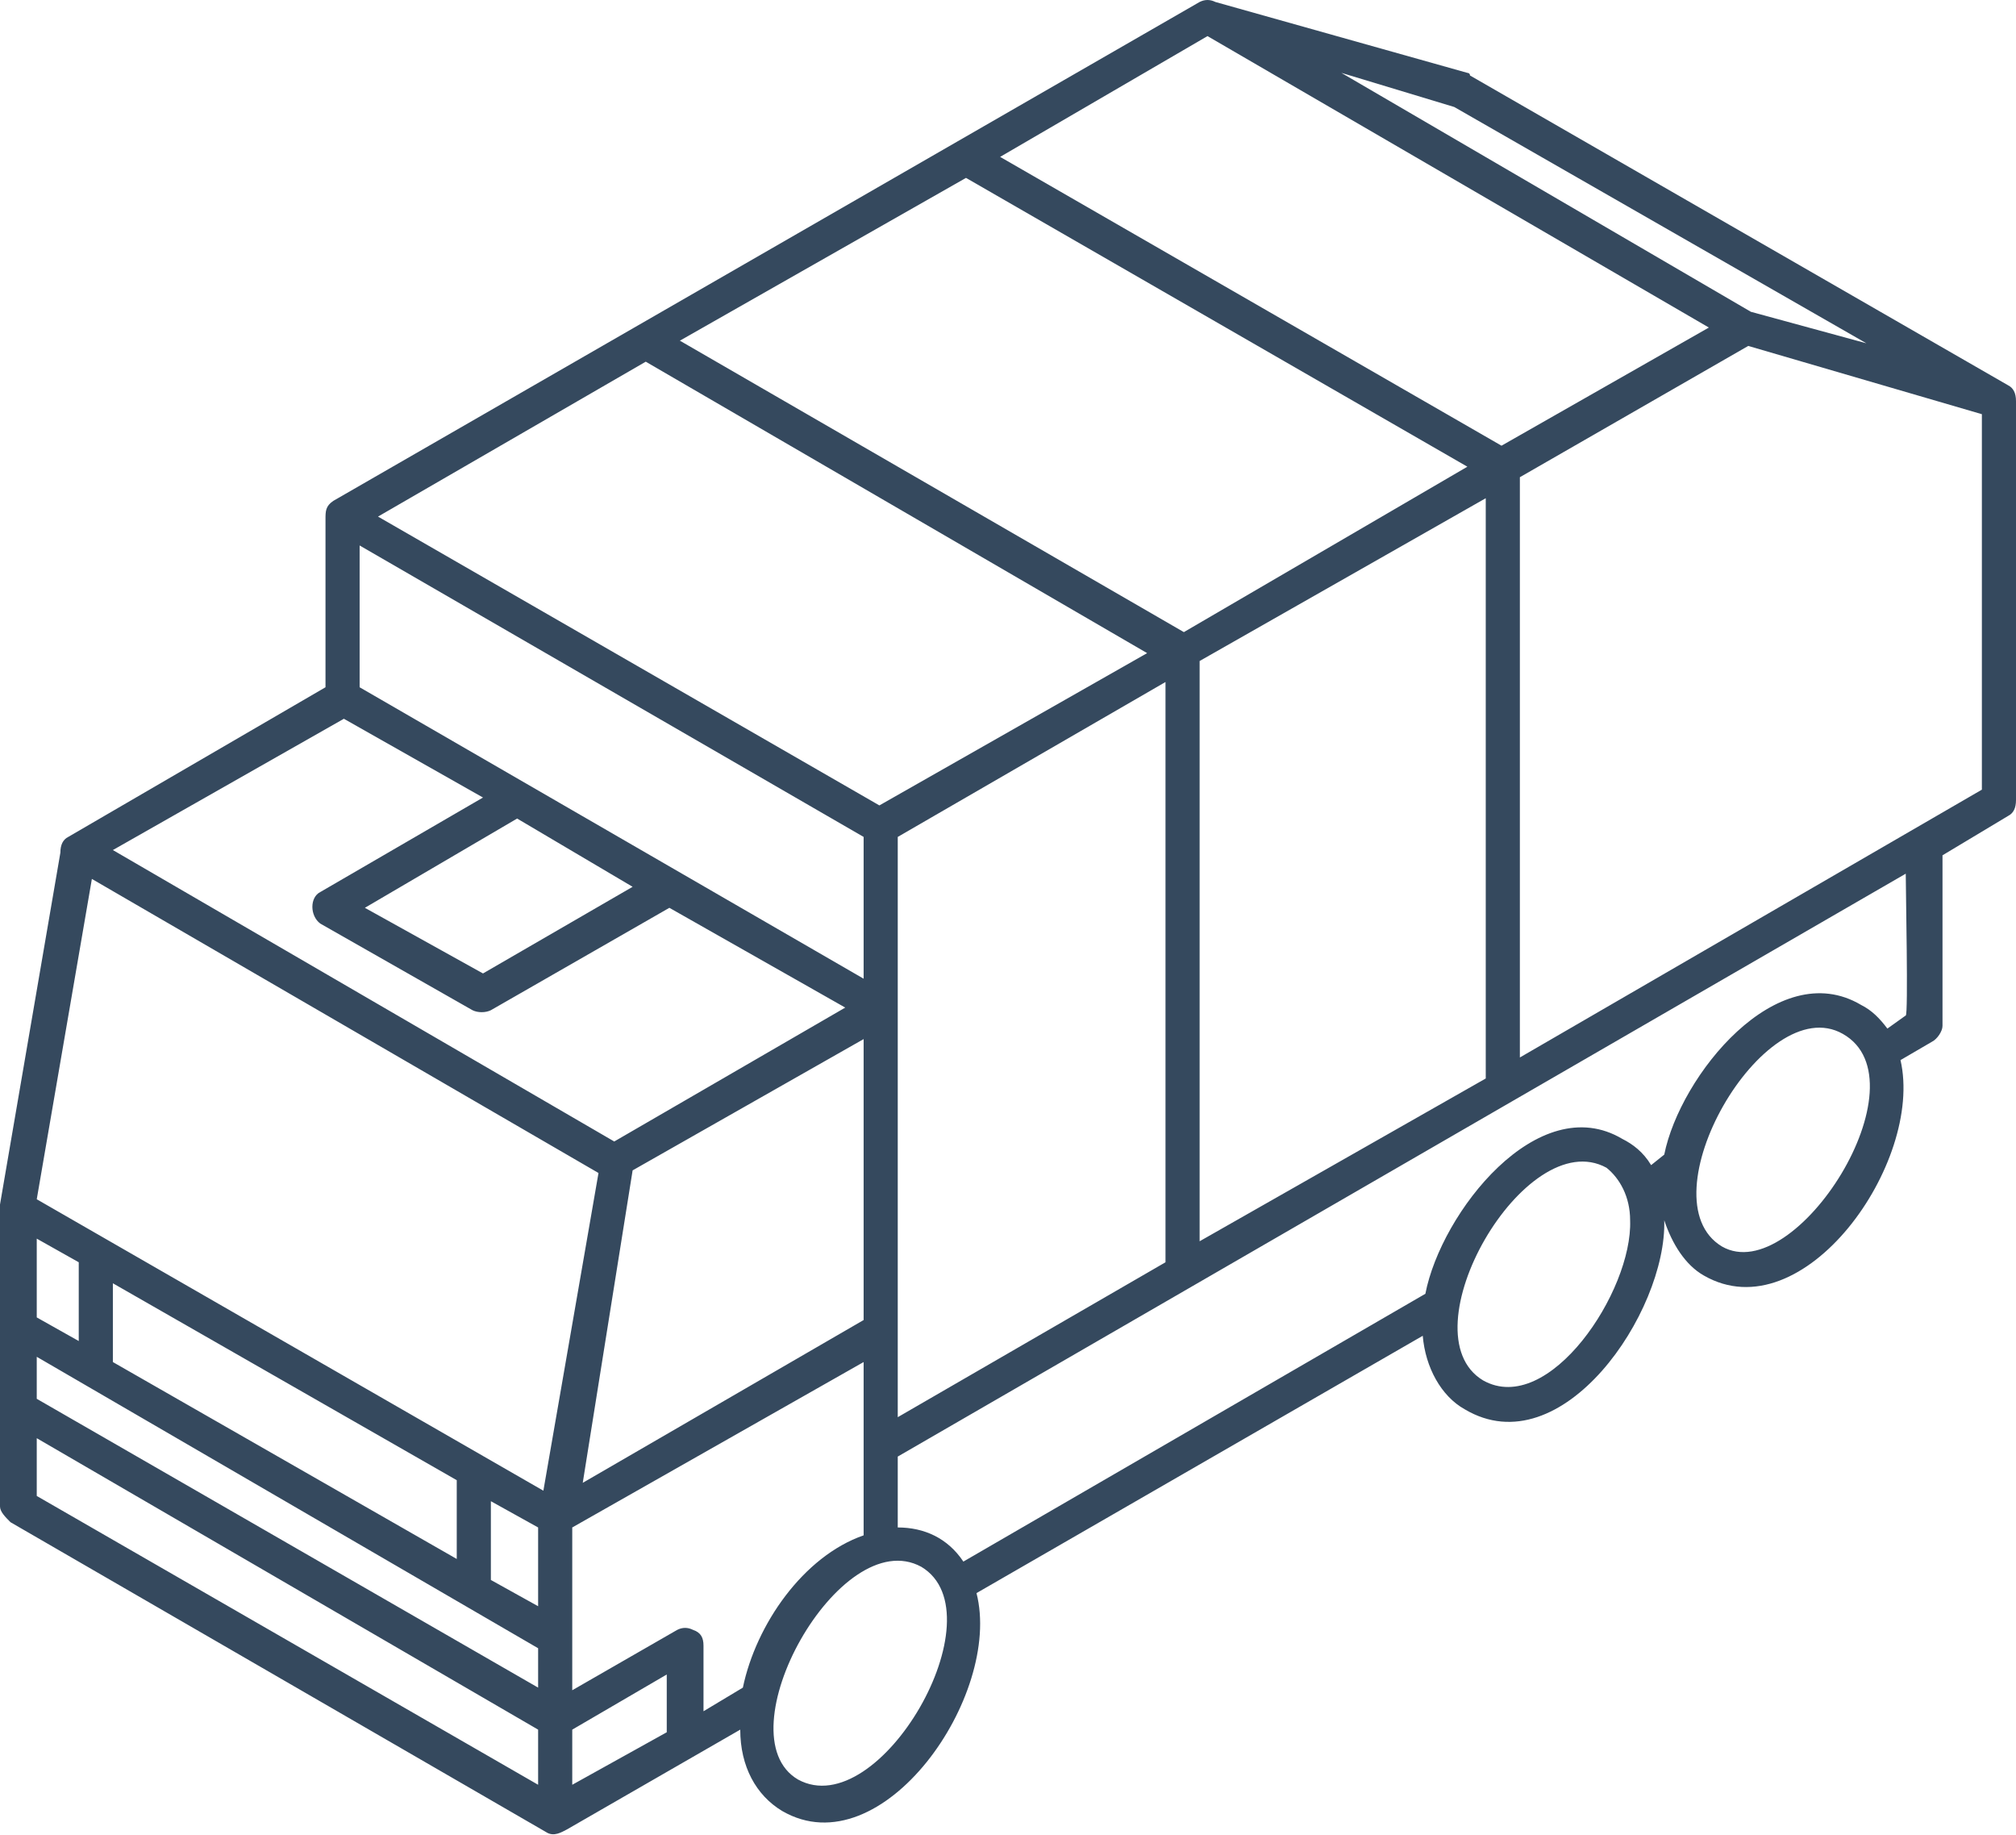
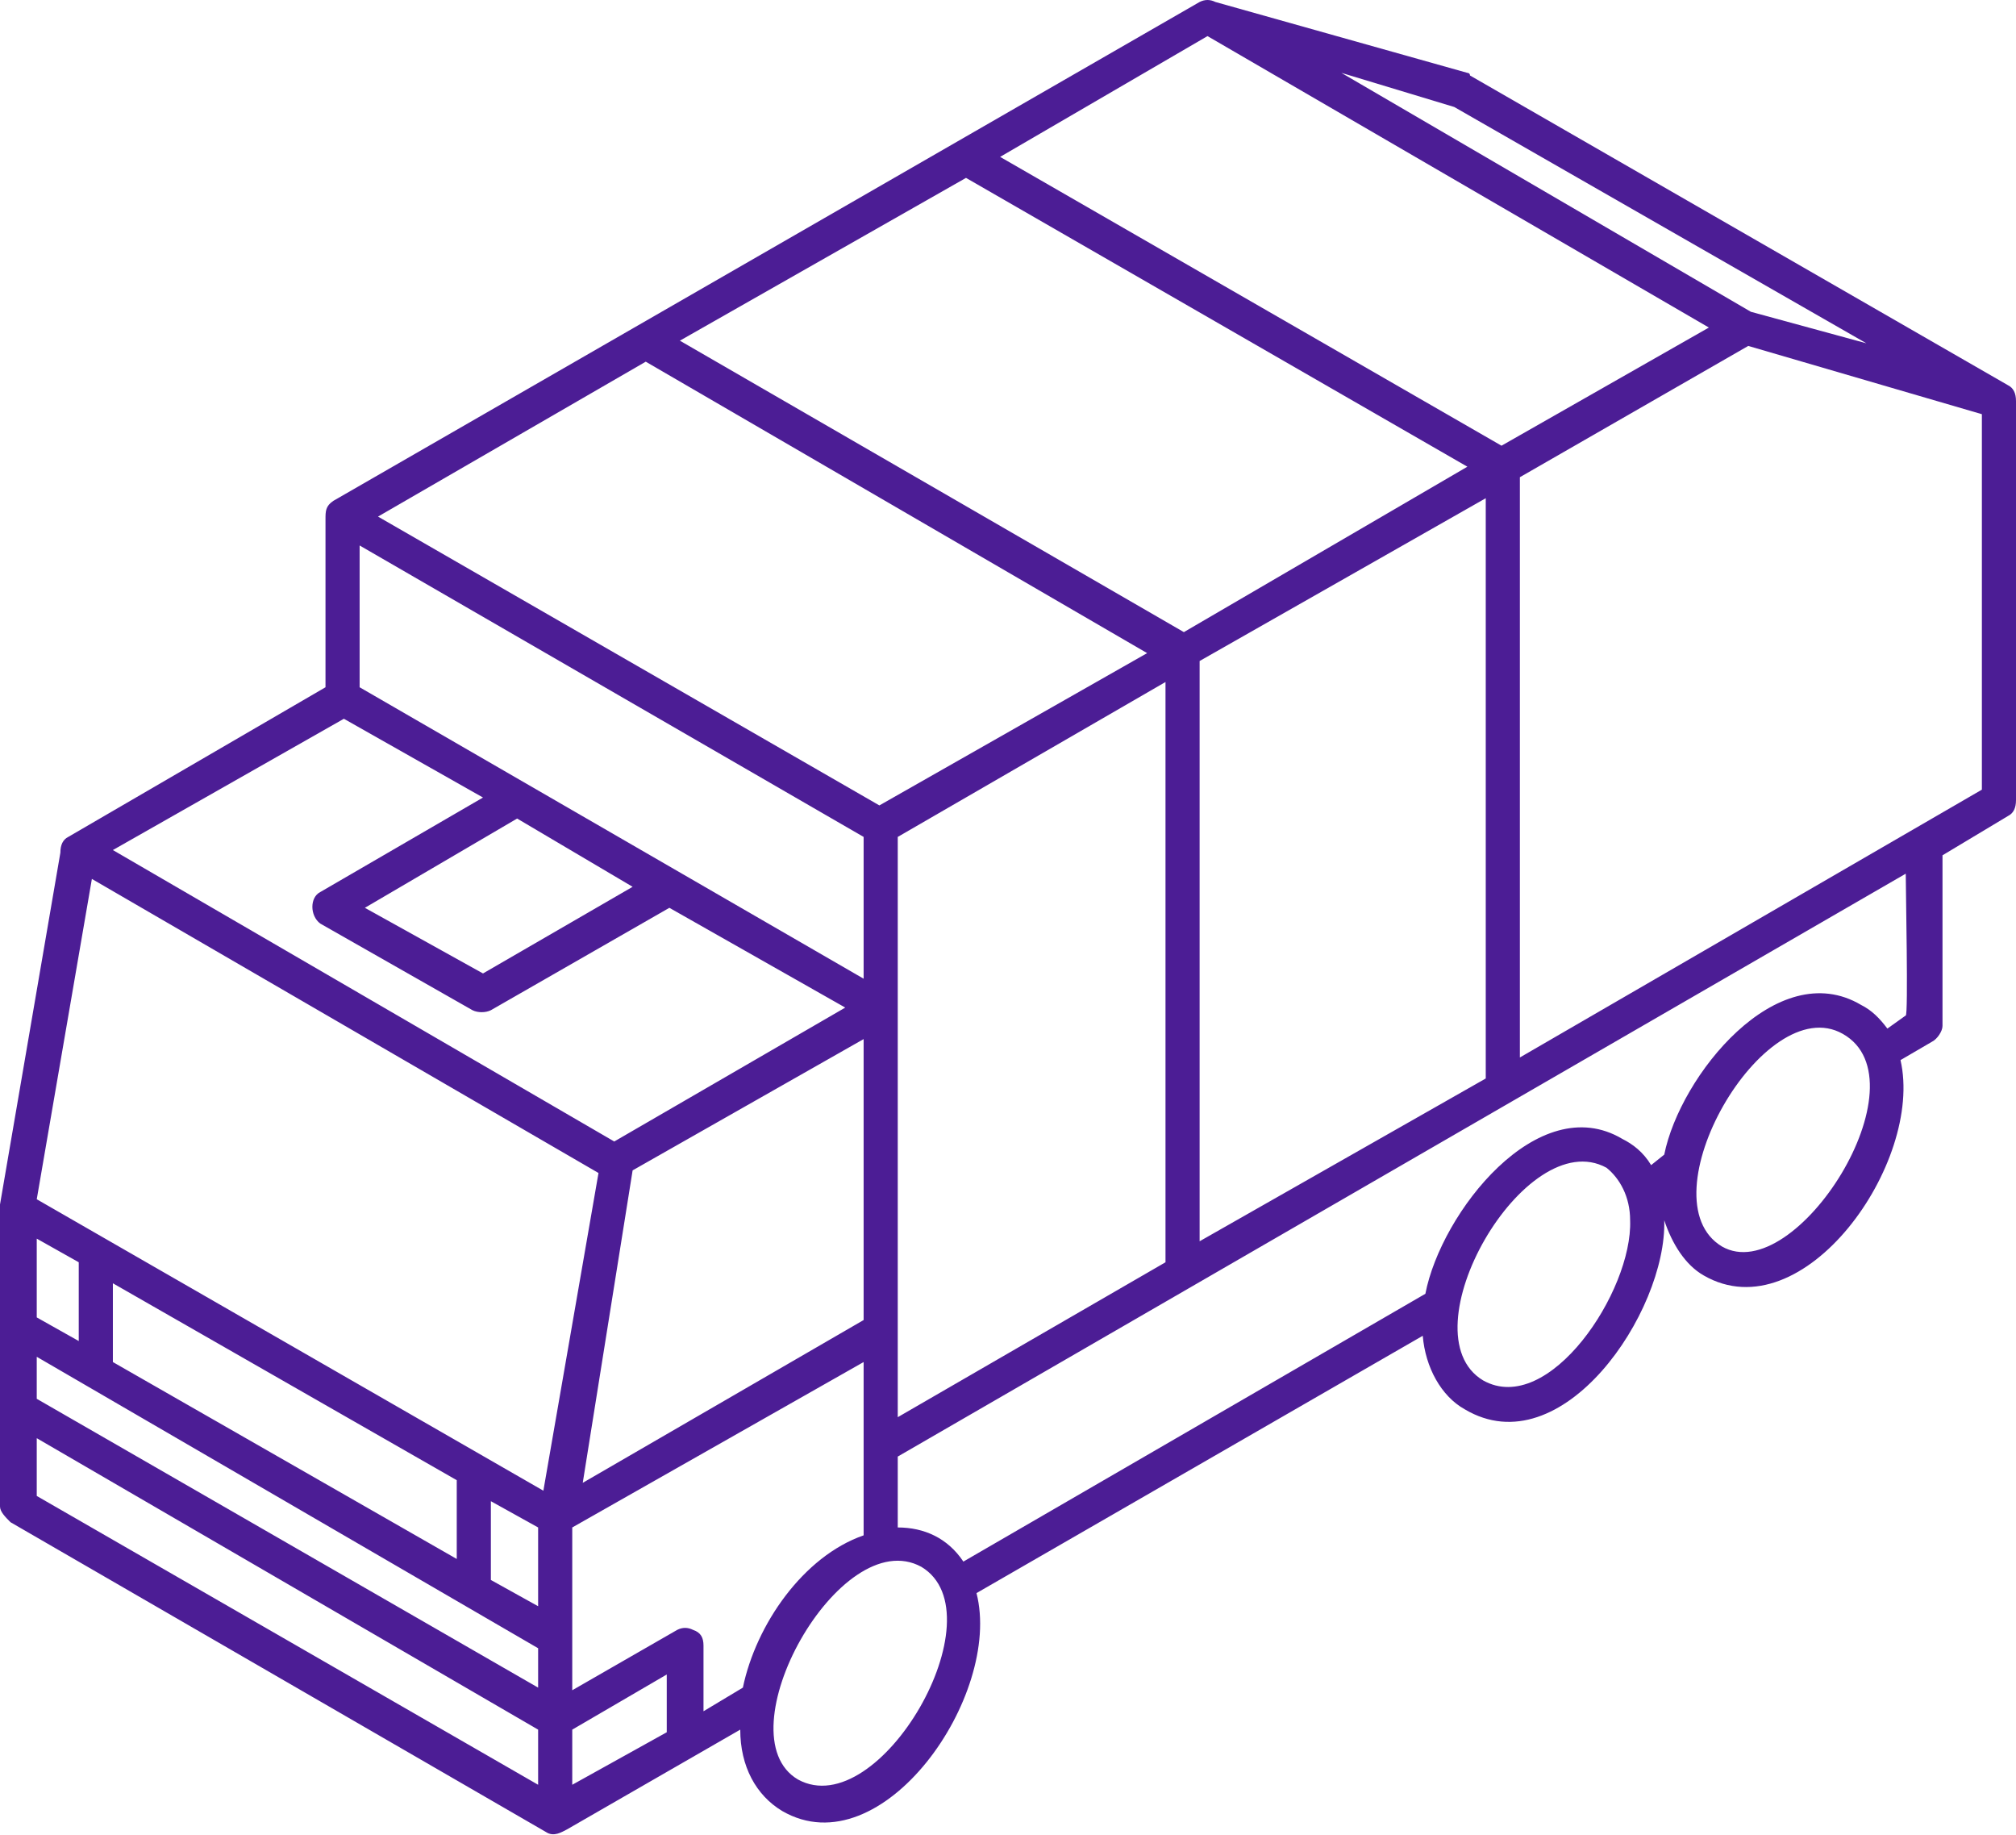
<svg xmlns="http://www.w3.org/2000/svg" height="698.606" width="768" id="svg78" y="0px" x="0px" viewBox="0 0 768 698.606" style="clip-rule:evenodd;fill-rule:evenodd;image-rendering:optimizeQuality;shape-rendering:geometricPrecision;text-rendering:geometricPrecision" version="1.1" xml:space="preserve">
  <defs id="defs68">
    <style id="style66" type="text/css">

    .fil0 {fill:black}

  </style>
  </defs>
  <g transform="translate(-39,-74.25)" id="g72">
-     <path style="fill:#35495E" id="path70" d="M 804,221 599,103 c 0,-1 -1,-1 -1,-1 L 502,75 c -2,-1 -4,-1 -6,0 L 166,265 c -3,2 -3,4 -3,7 v 64 l -98,57 c -2,1 -3,3 -3,6 L 39,533 c 0,1 0,1 0,1 v 114 c 0,2 2,4 4,6 l 204,118 c 3,2 6,0 8,-1 l 66,-38 c 0,14 6,25 16,31 38,22 84,-44 74,-83 l 170,-98 c 1,12 7,23 16,28 37,22 77,-37 76,-72 3,9 8,17 15,21 38,22 84,-43 75,-82 l 12,-7 c 2,-1 4,-4 4,-6 v -65 l 25,-15 c 2,-1 3,-3 3,-6 V 227 c 0,-3 -1,-5 -3,-6 z m -54,-16 -44,-12 -156,-91 43,13 z M 499,88 690,199 611,244 420,134 Z m -3,459 V 326 l 109,-62 v 221 z m -203,187 -36,20 v -21 l 36,-21 z M 74,409 267,521 246,642 53,531 Z m 139,229 v 30 L 82,593 v -30 z m 13,8 18,10 v 30 L 226,676 Z M 69,555 v 30 l -16,-9 v -30 z m -16,36 191,111 v 15 L 53,607 Z m 227,-71 88,-50 v 107 l -107,62 z m 0,-108 -57,33 -45,-25 58,-34 z M 176,336 v -54 l 192,111 v 54 z m 205,57 102,-59 V 555 L 381,614 Z M 490,315 298,204 407,142 598,252 Z M 285,212 476,323 374,381 183,271 Z m -115,136 53,30 -62,36 c -4,2 -4,9 0,12 l 58,33 c 2,1 5,1 7,0 l 68,-39 67,38 -88,51 L 82,398 Z M 53,644 v -22 l 191,111 v 21 z m 269,73 -15,9 v -25 c 0,-3 -1,-5 -4,-6 -2,-1 -4,-1 -6,0 l -40,23 v -62 l 111,-63 v 66 c -23,8 -41,34 -46,58 z m 21,35 c -29,-17 16,-98 47,-81 30,18 -16,98 -47,81 z M 604,600 c -30,-18 16,-98 47,-81 5,4 9,11 9,20 1,27 -31,75 -56,61 z m 91,-51 c -30,-18 16,-98 46,-81 32,18 -18,97 -46,81 z m 70,-88 -7,5 c -3,-4 -6,-7 -10,-9 -32,-19 -69,27 -75,57 l -5,4 c -3,-5 -7,-8 -11,-10 -32,-19 -69,28 -75,59 L 406,669 c -6,-9 -15,-13 -25,-13 V 629 L 765,407 c 0,6 1,54 0,54 z M 794,375 618,477 V 256 l 87,-50 89,26 z" class="fil0" />
+     <path style="fill:#4C1D95" id="path70" d="M 804,221 599,103 c 0,-1 -1,-1 -1,-1 L 502,75 c -2,-1 -4,-1 -6,0 L 166,265 c -3,2 -3,4 -3,7 v 64 l -98,57 c -2,1 -3,3 -3,6 L 39,533 c 0,1 0,1 0,1 v 114 c 0,2 2,4 4,6 l 204,118 c 3,2 6,0 8,-1 l 66,-38 c 0,14 6,25 16,31 38,22 84,-44 74,-83 l 170,-98 c 1,12 7,23 16,28 37,22 77,-37 76,-72 3,9 8,17 15,21 38,22 84,-43 75,-82 l 12,-7 c 2,-1 4,-4 4,-6 v -65 l 25,-15 c 2,-1 3,-3 3,-6 V 227 c 0,-3 -1,-5 -3,-6 z m -54,-16 -44,-12 -156,-91 43,13 z M 499,88 690,199 611,244 420,134 Z m -3,459 V 326 l 109,-62 v 221 z m -203,187 -36,20 v -21 l 36,-21 z M 74,409 267,521 246,642 53,531 Z m 139,229 v 30 L 82,593 v -30 z m 13,8 18,10 v 30 L 226,676 Z M 69,555 v 30 l -16,-9 v -30 z m -16,36 191,111 v 15 L 53,607 Z m 227,-71 88,-50 v 107 l -107,62 z m 0,-108 -57,33 -45,-25 58,-34 z M 176,336 v -54 l 192,111 v 54 z m 205,57 102,-59 V 555 L 381,614 Z M 490,315 298,204 407,142 598,252 Z M 285,212 476,323 374,381 183,271 Z m -115,136 53,30 -62,36 c -4,2 -4,9 0,12 l 58,33 c 2,1 5,1 7,0 l 68,-39 67,38 -88,51 L 82,398 Z M 53,644 v -22 l 191,111 v 21 z m 269,73 -15,9 v -25 c 0,-3 -1,-5 -4,-6 -2,-1 -4,-1 -6,0 l -40,23 v -62 l 111,-63 v 66 c -23,8 -41,34 -46,58 z m 21,35 c -29,-17 16,-98 47,-81 30,18 -16,98 -47,81 z M 604,600 c -30,-18 16,-98 47,-81 5,4 9,11 9,20 1,27 -31,75 -56,61 z m 91,-51 c -30,-18 16,-98 46,-81 32,18 -18,97 -46,81 z m 70,-88 -7,5 c -3,-4 -6,-7 -10,-9 -32,-19 -69,27 -75,57 l -5,4 c -3,-5 -7,-8 -11,-10 -32,-19 -69,28 -75,59 L 406,669 c -6,-9 -15,-13 -25,-13 V 629 L 765,407 c 0,6 1,54 0,54 z M 794,375 618,477 V 256 l 87,-50 89,26 z" class="fil0" />
  </g>
</svg>
